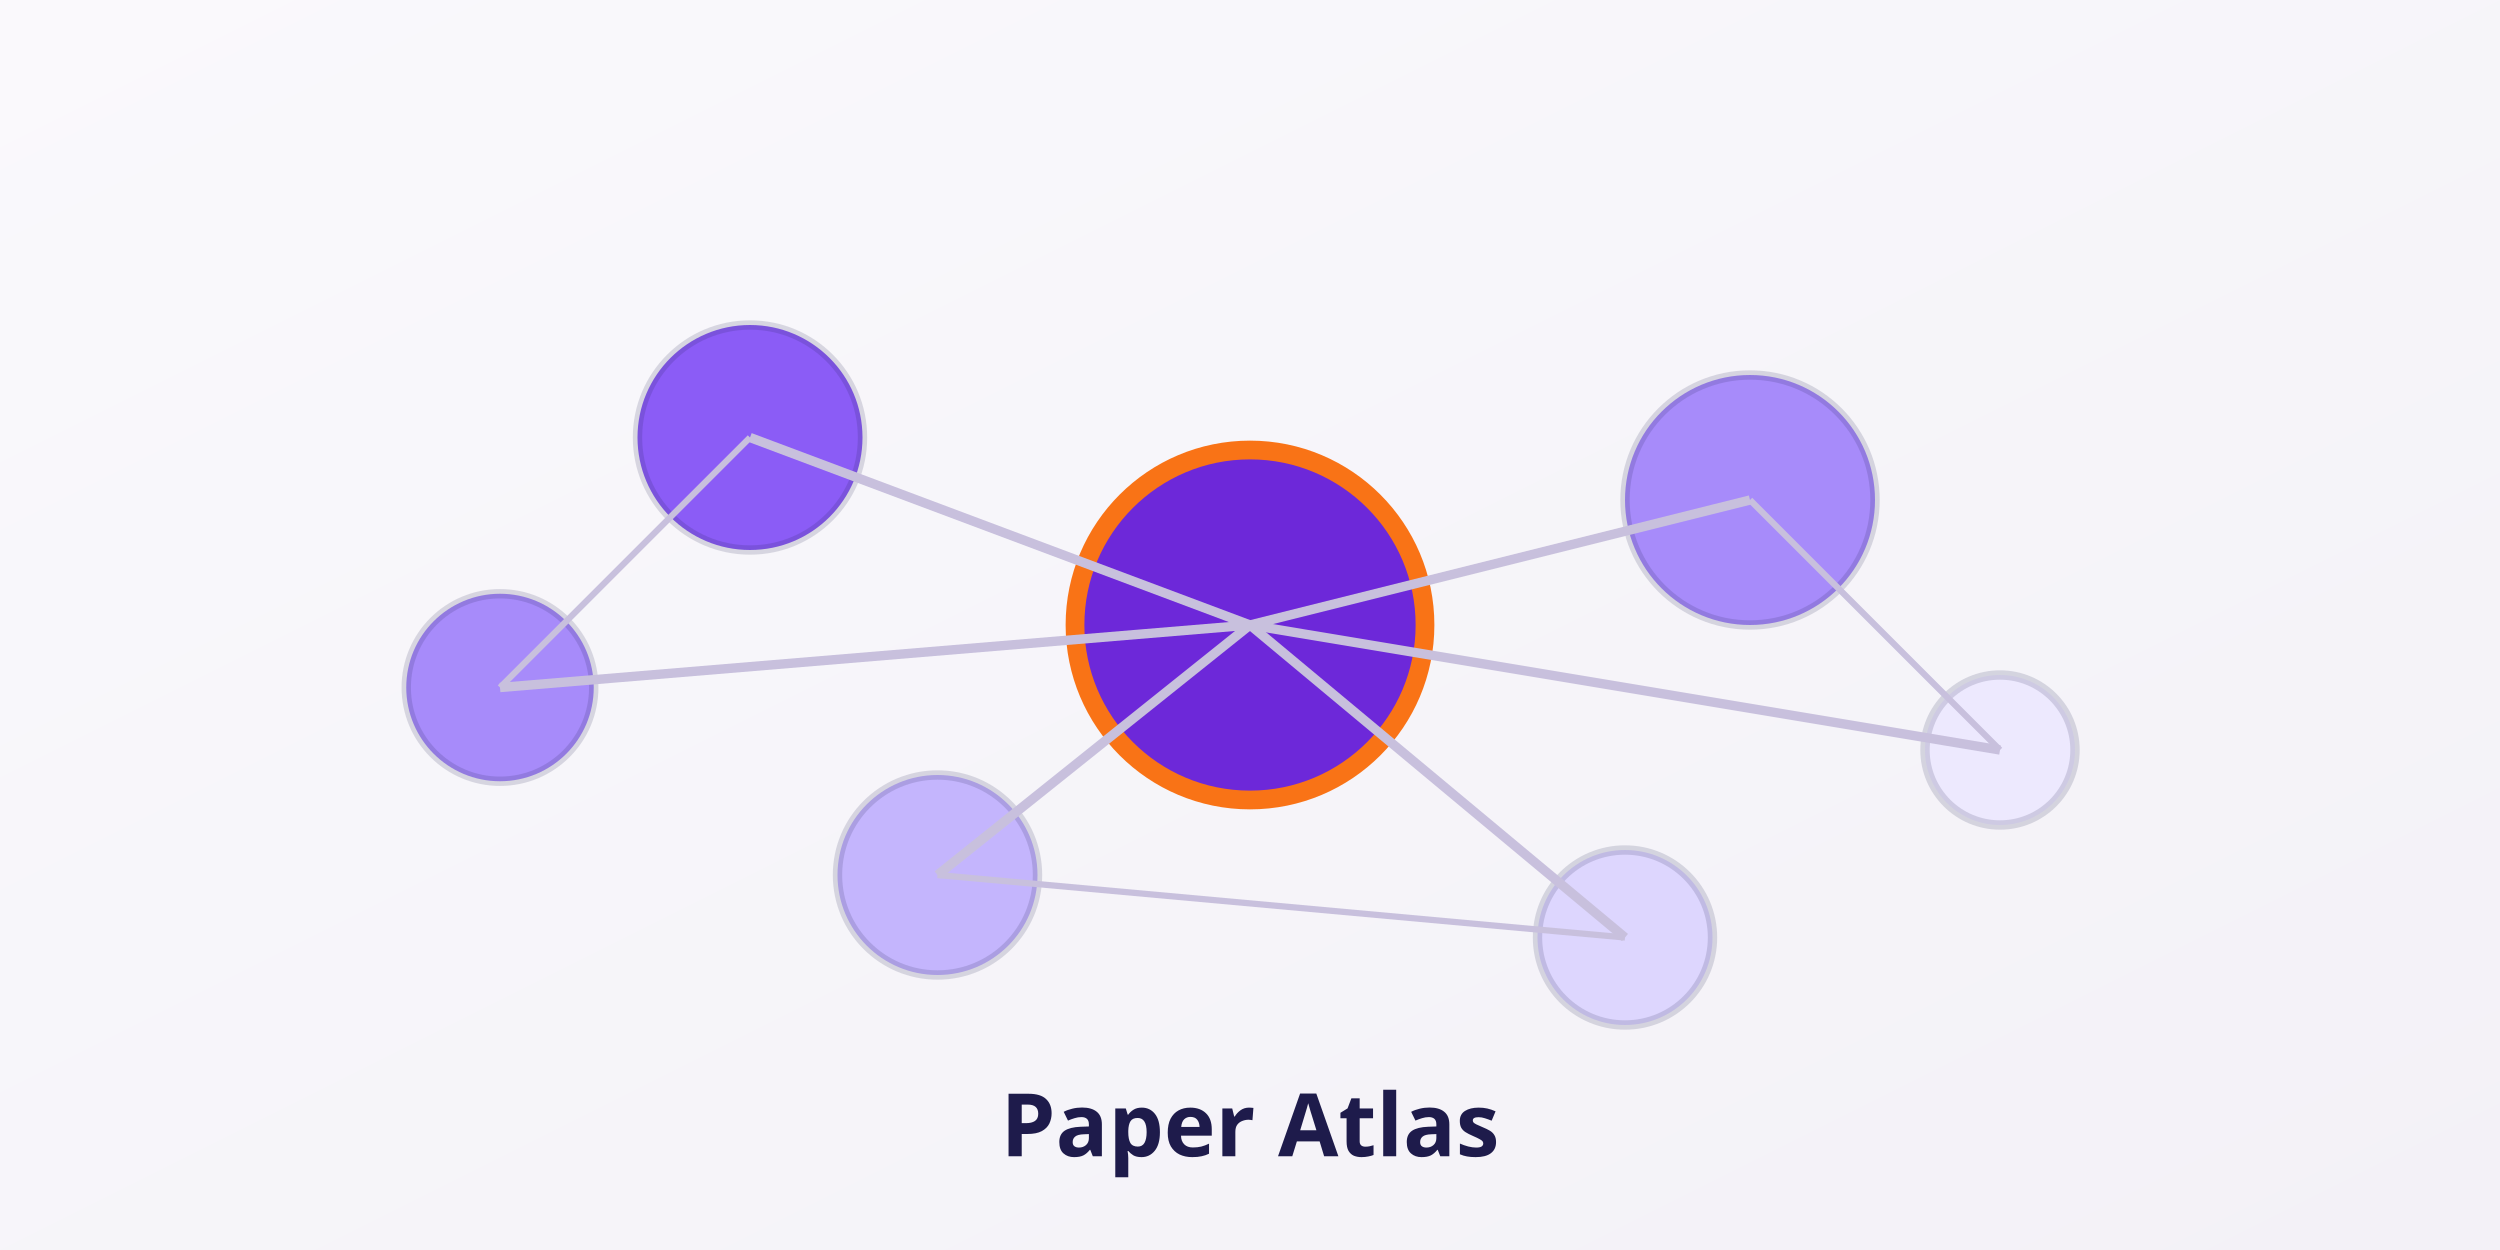
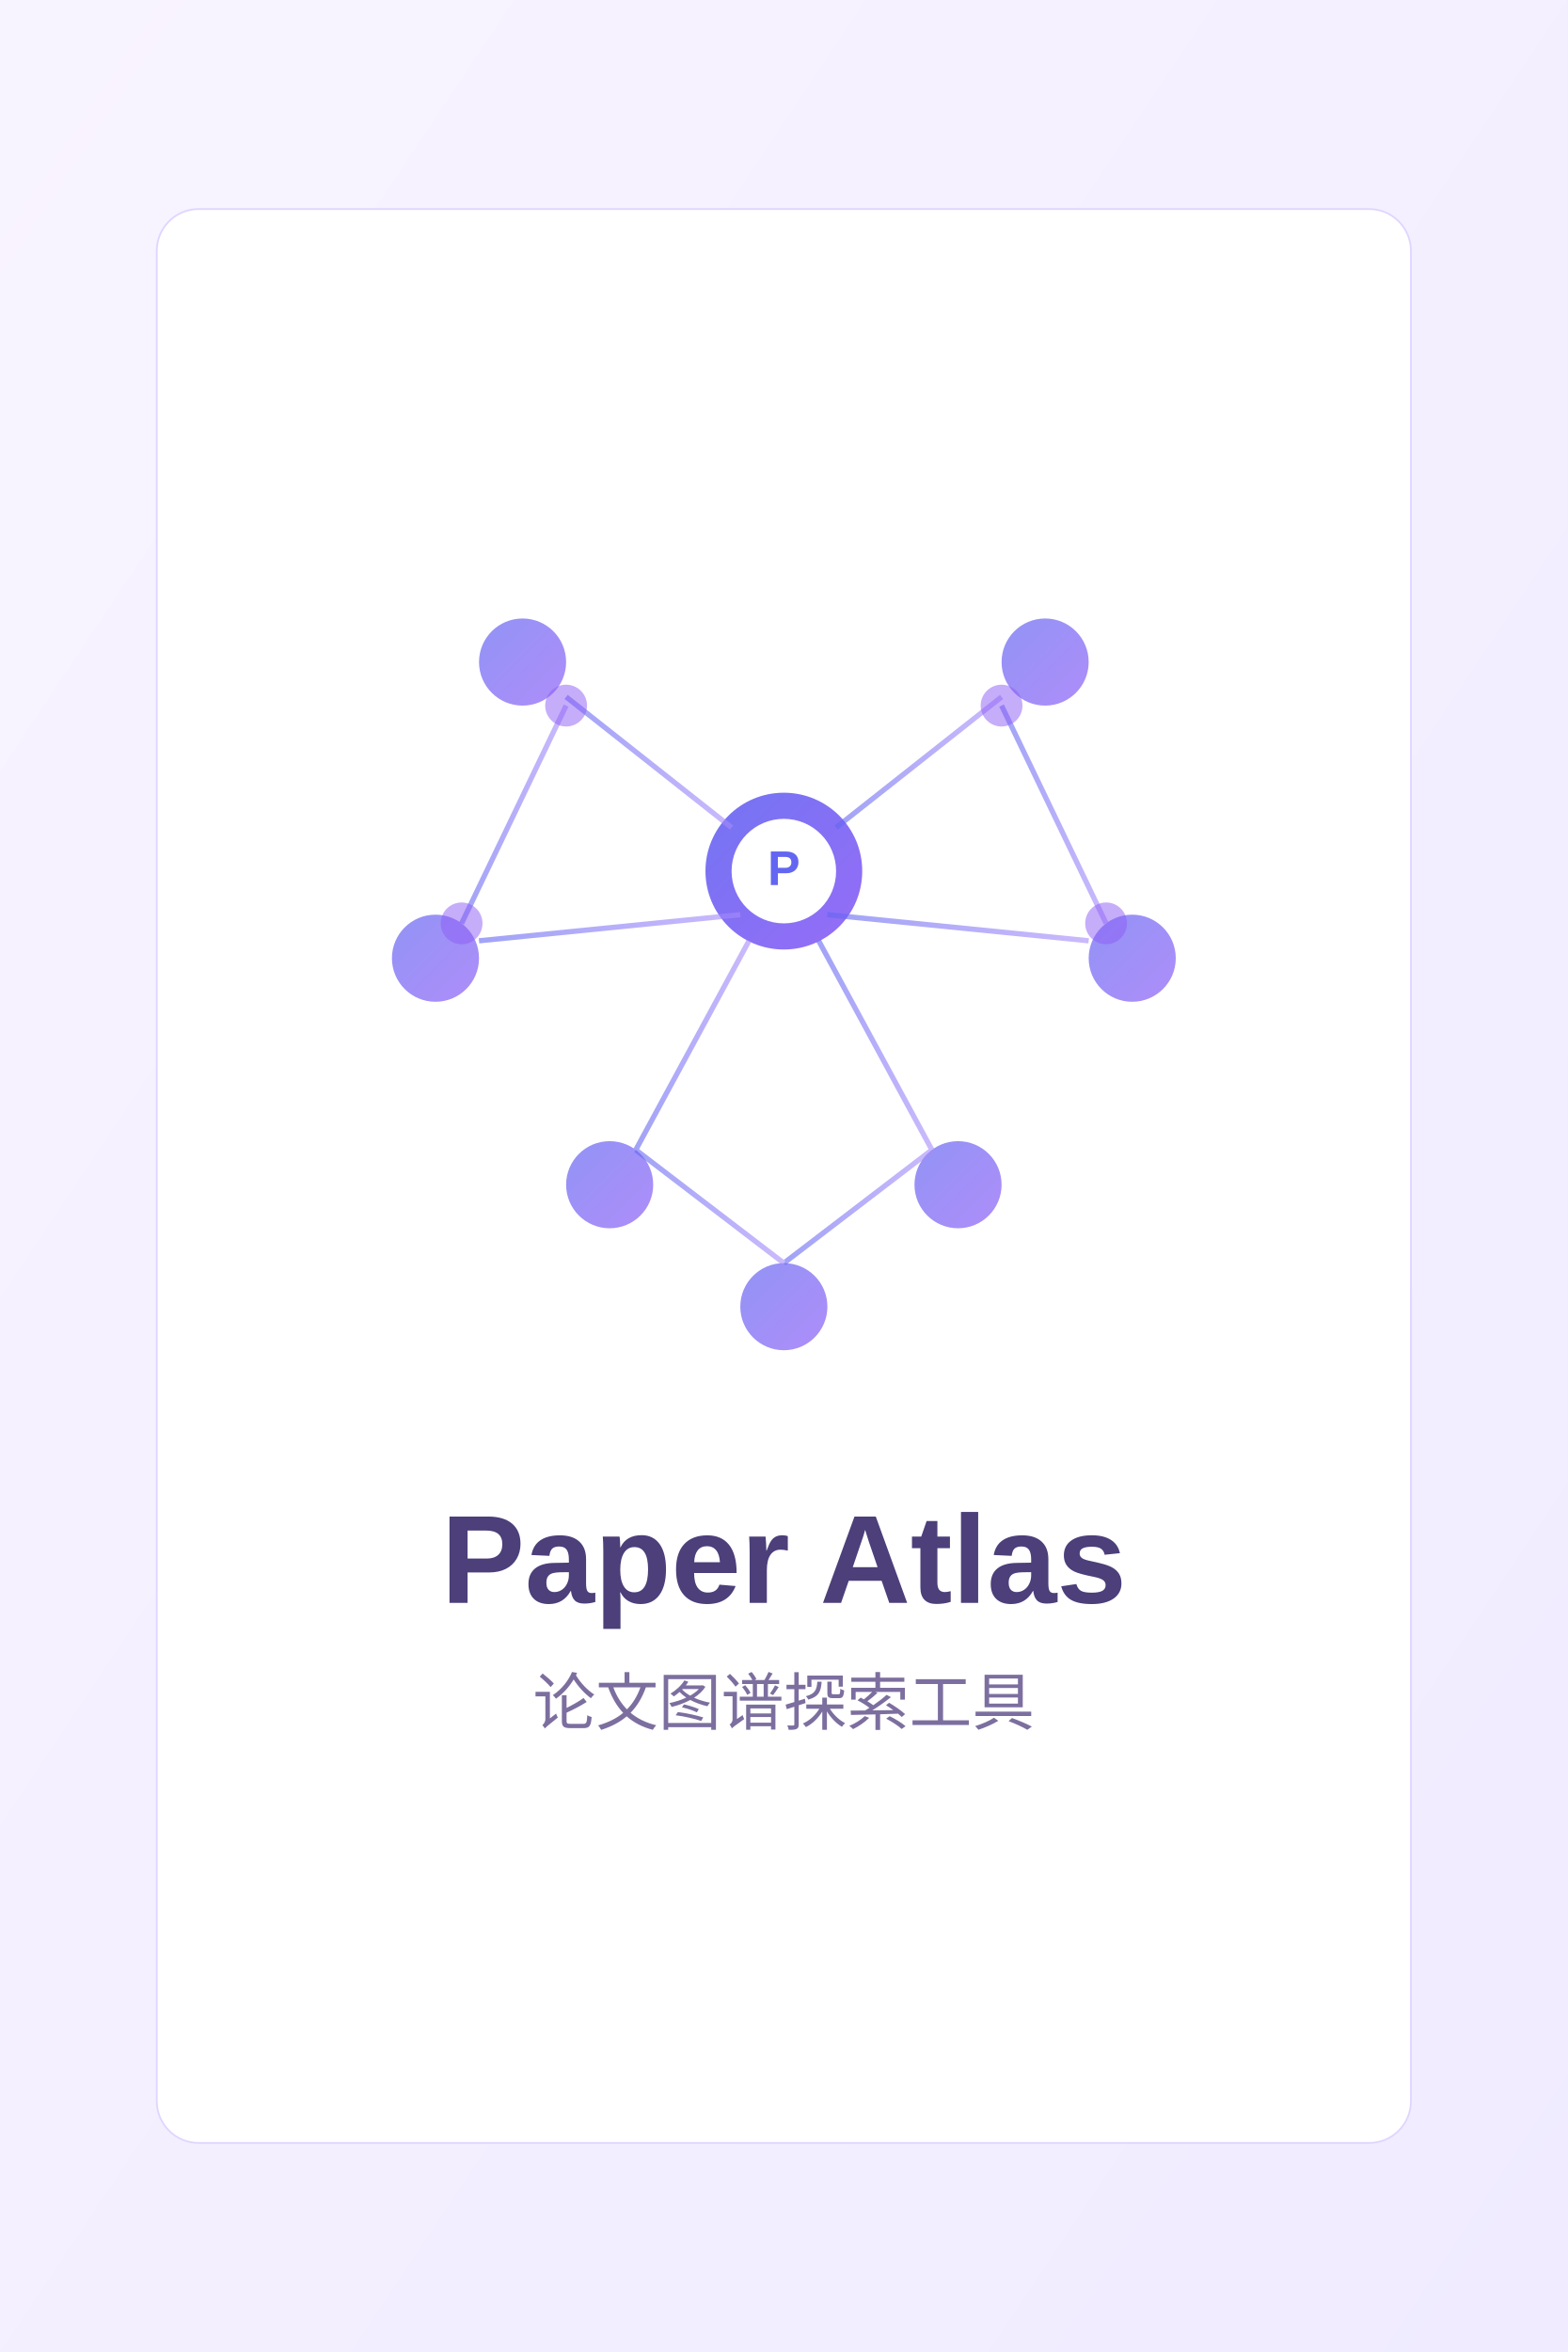
- <svg xmlns="http://www.w3.org/2000/svg" viewBox="0 0 400 200">
+ <svg xmlns="http://www.w3.org/2000/svg" width="900" height="1350" viewBox="0 0 900 1350" role="img" aria-label="Paper Atlas Cover">
  <defs>
-     <linearGradient id="bg" x1="0%" y1="0%" x2="100%" y2="100%">
-       <stop offset="0%" style="stop-color:#faf9fc" />
-       <stop offset="100%" style="stop-color:#f3f1f7" />
+     <linearGradient id="bg" x1="0" y1="0" x2="1" y2="1">
+       <stop offset="0%" stop-color="#f8f4ff" />
+       <stop offset="100%" stop-color="#f0ebff" />
    </linearGradient>
-     <linearGradient id="nodeGrad" x1="0%" y1="0%" x2="100%" y2="100%">
-       <stop offset="0%" style="stop-color:#e9e5f7" />
-       <stop offset="100%" style="stop-color:#6D28D9" />
+     <linearGradient id="node" x1="0" y1="0" x2="1" y2="1">
+       <stop offset="0%" stop-color="#6366f1" />
+       <stop offset="100%" stop-color="#8b5cf6" />
+     </linearGradient>
+     <linearGradient id="edge" x1="0" y1="0" x2="1" y2="0">
+       <stop offset="0%" stop-color="#6366f1" />
+       <stop offset="100%" stop-color="#a78bfa" />
    </linearGradient>
  </defs>
-   <rect width="400" height="200" fill="url(#bg)" />
-   <circle cx="200" cy="100" r="28" fill="#6D28D9" stroke="#F97316" stroke-width="3" />
-   <circle cx="120" cy="70" r="18" fill="#8B5CF6" stroke="rgba(30,27,75,0.15)" stroke-width="1.5" />
-   <circle cx="280" cy="80" r="20" fill="#A78BFA" stroke="rgba(30,27,75,0.15)" stroke-width="1.5" />
-   <circle cx="150" cy="140" r="16" fill="#C4B5FD" stroke="rgba(30,27,75,0.15)" stroke-width="1.5" />
-   <circle cx="260" cy="150" r="14" fill="#DDD6FE" stroke="rgba(30,27,75,0.15)" stroke-width="1.5" />
-   <circle cx="320" cy="120" r="12" fill="#EDE9FE" stroke="rgba(30,27,75,0.15)" stroke-width="1.5" />
-   <circle cx="80" cy="110" r="15" fill="#A78BFA" stroke="rgba(30,27,75,0.15)" stroke-width="1.5" />
-   <line x1="200" y1="100" x2="120" y2="70" stroke="#c8c0dd" stroke-width="1.5" />
-   <line x1="200" y1="100" x2="280" y2="80" stroke="#c8c0dd" stroke-width="1.5" />
-   <line x1="200" y1="100" x2="150" y2="140" stroke="#c8c0dd" stroke-width="1.5" />
-   <line x1="200" y1="100" x2="260" y2="150" stroke="#c8c0dd" stroke-width="1.5" />
-   <line x1="200" y1="100" x2="320" y2="120" stroke="#c8c0dd" stroke-width="1.5" />
-   <line x1="200" y1="100" x2="80" y2="110" stroke="#c8c0dd" stroke-width="1.5" />
-   <line x1="120" y1="70" x2="80" y2="110" stroke="#c8c0dd" stroke-width="1" />
-   <line x1="280" y1="80" x2="320" y2="120" stroke="#c8c0dd" stroke-width="1" />
-   <line x1="150" y1="140" x2="260" y2="150" stroke="#c8c0dd" stroke-width="1" />
-   <text x="200" y="185" text-anchor="middle" font-family="IBM Plex Sans, sans-serif" font-size="14" font-weight="600" fill="#1e1b4b">Paper Atlas</text>
+   <rect width="900" height="1350" fill="url(#bg)" />
+   <rect x="90" y="120" width="720" height="1110" rx="24" fill="#ffffff" stroke="#e0d5ff" />
+   <circle cx="450" cy="500" r="45" fill="url(#node)" opacity="0.9" />
+   <circle cx="450" cy="500" r="30" fill="#ffffff" />
+   <text x="450" y="508" fill="#6366f1" font-family="Manrope, Arial, sans-serif" font-size="28" font-weight="700" text-anchor="middle">P</text>
+   <circle cx="300" cy="380" r="25" fill="url(#node)" opacity="0.7" />
+   <circle cx="600" cy="380" r="25" fill="url(#node)" opacity="0.7" />
+   <circle cx="250" cy="550" r="25" fill="url(#node)" opacity="0.7" />
+   <circle cx="650" cy="550" r="25" fill="url(#node)" opacity="0.7" />
+   <circle cx="350" cy="680" r="25" fill="url(#node)" opacity="0.7" />
+   <circle cx="550" cy="680" r="25" fill="url(#node)" opacity="0.7" />
+   <circle cx="450" cy="750" r="25" fill="url(#node)" opacity="0.7" />
+   <g fill="none" stroke="url(#edge)" stroke-width="3" opacity="0.6">
+     <path d="M420 475 L325 400" />
+     <path d="M480 475 L575 400" />
+     <path d="M425 525 L275 540" />
+     <path d="M475 525 L625 540" />
+     <path d="M430 540 L365 660" />
+     <path d="M470 540 L535 660" />
+     <path d="M450 545 L450 725" />
+     <path d="M325 405 L265 530" />
+     <path d="M575 405 L635 530" />
+     <path d="M325 405 L575 405" />
+     <path d="M265 530 L635 530" />
+     <path d="M365 660 L535 660" />
+     <path d="M535 660 L450 725" />
+     <path d="M365 660 L450 725" />
+   </g>
+   <circle cx="325" cy="405" r="12" fill="#8b5cf6" opacity="0.5" />
+   <circle cx="575" cy="405" r="12" fill="#8b5cf6" opacity="0.5" />
+   <circle cx="265" cy="530" r="12" fill="#8b5cf6" opacity="0.5" />
+   <circle cx="635" cy="530" r="12" fill="#8b5cf6" opacity="0.5" />
+   <text x="450" y="920" fill="#4c3f7a" font-family="Manrope, Arial, sans-serif" font-size="72" font-weight="800" text-anchor="middle">Paper Atlas</text>
+   <text x="450" y="990" fill="#7c6f9f" font-family="Manrope, Arial, sans-serif" font-size="36" font-weight="500" text-anchor="middle">论文图谱探索工具</text>
</svg>
